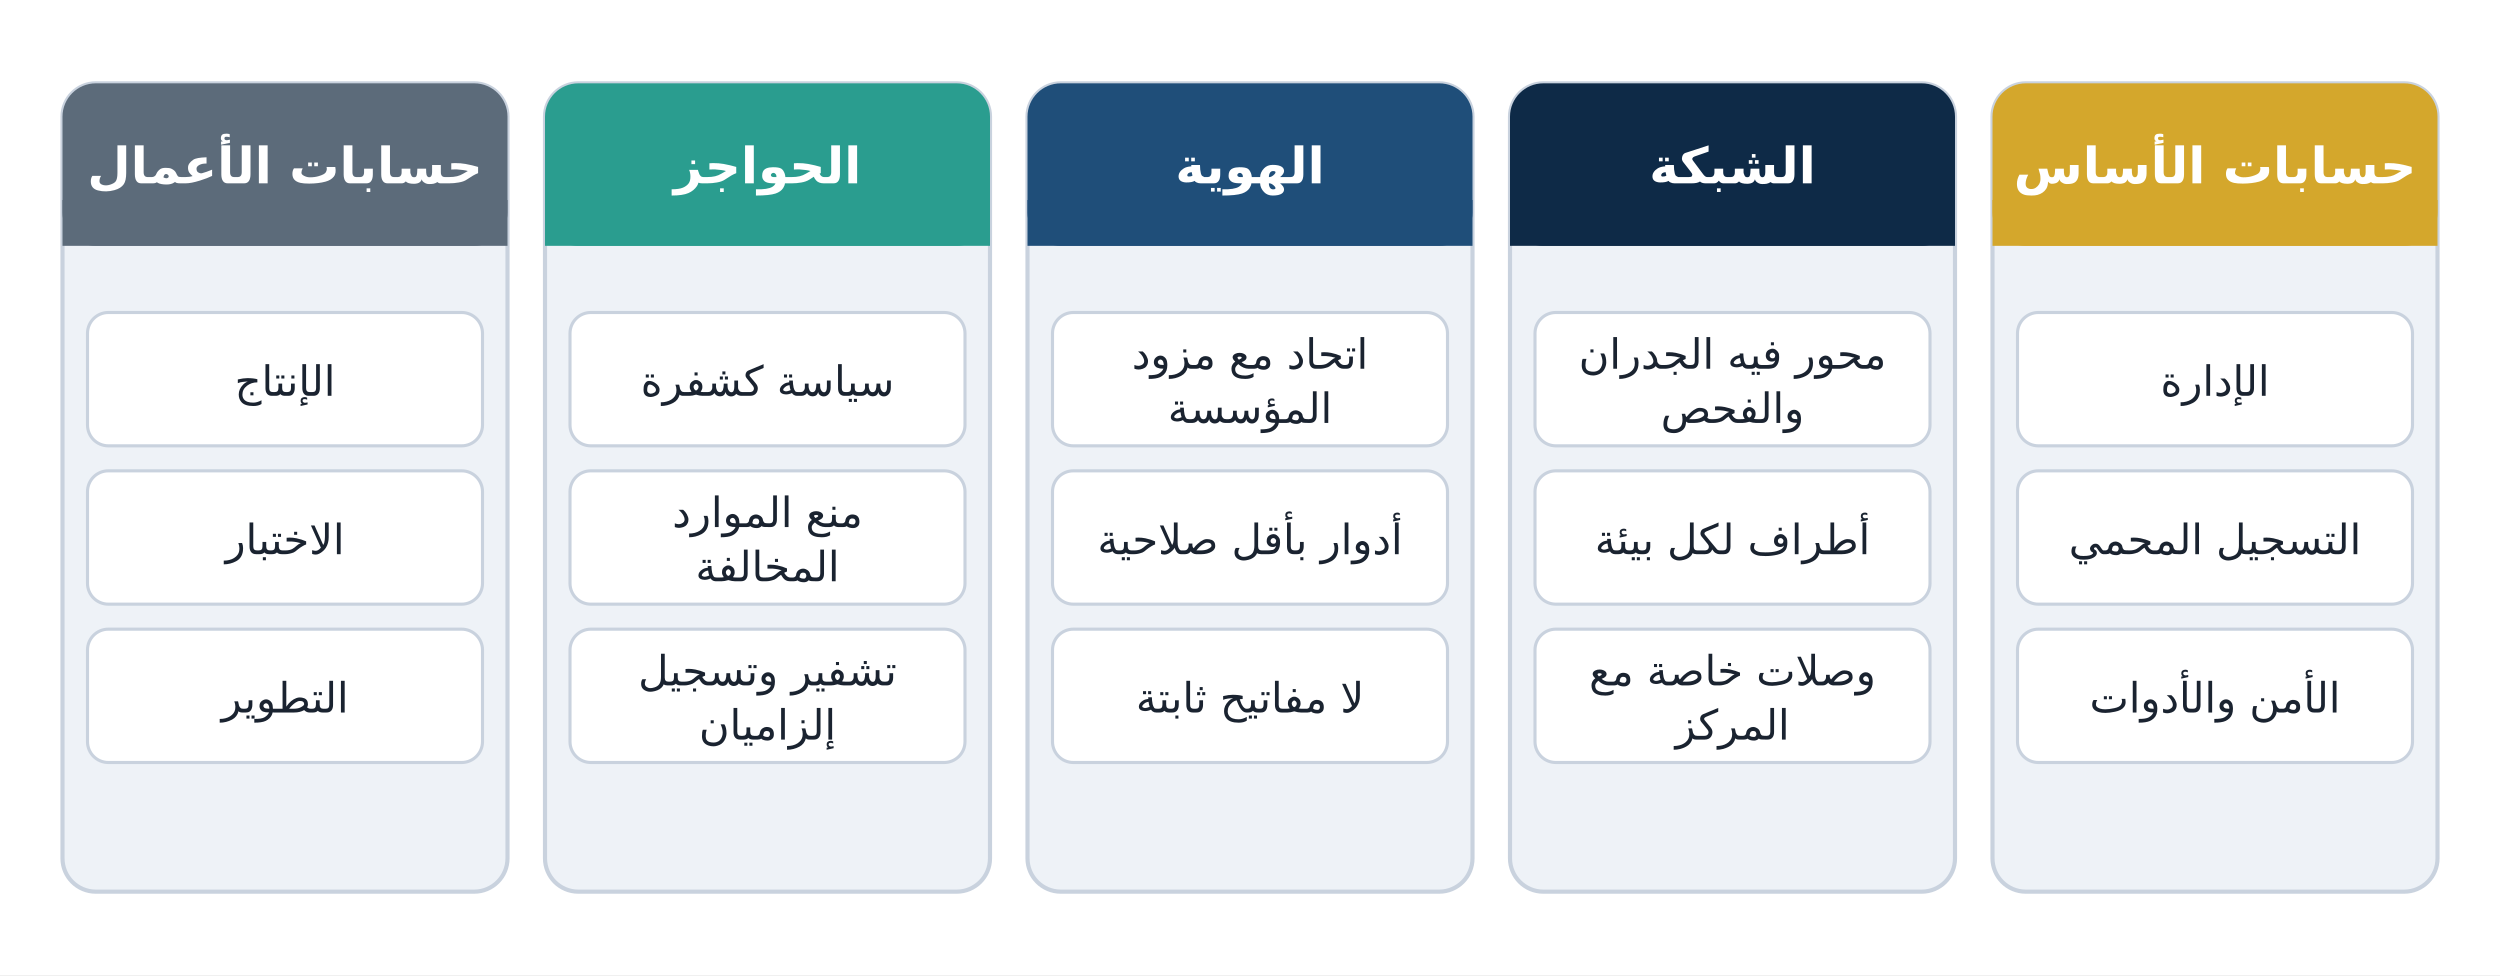
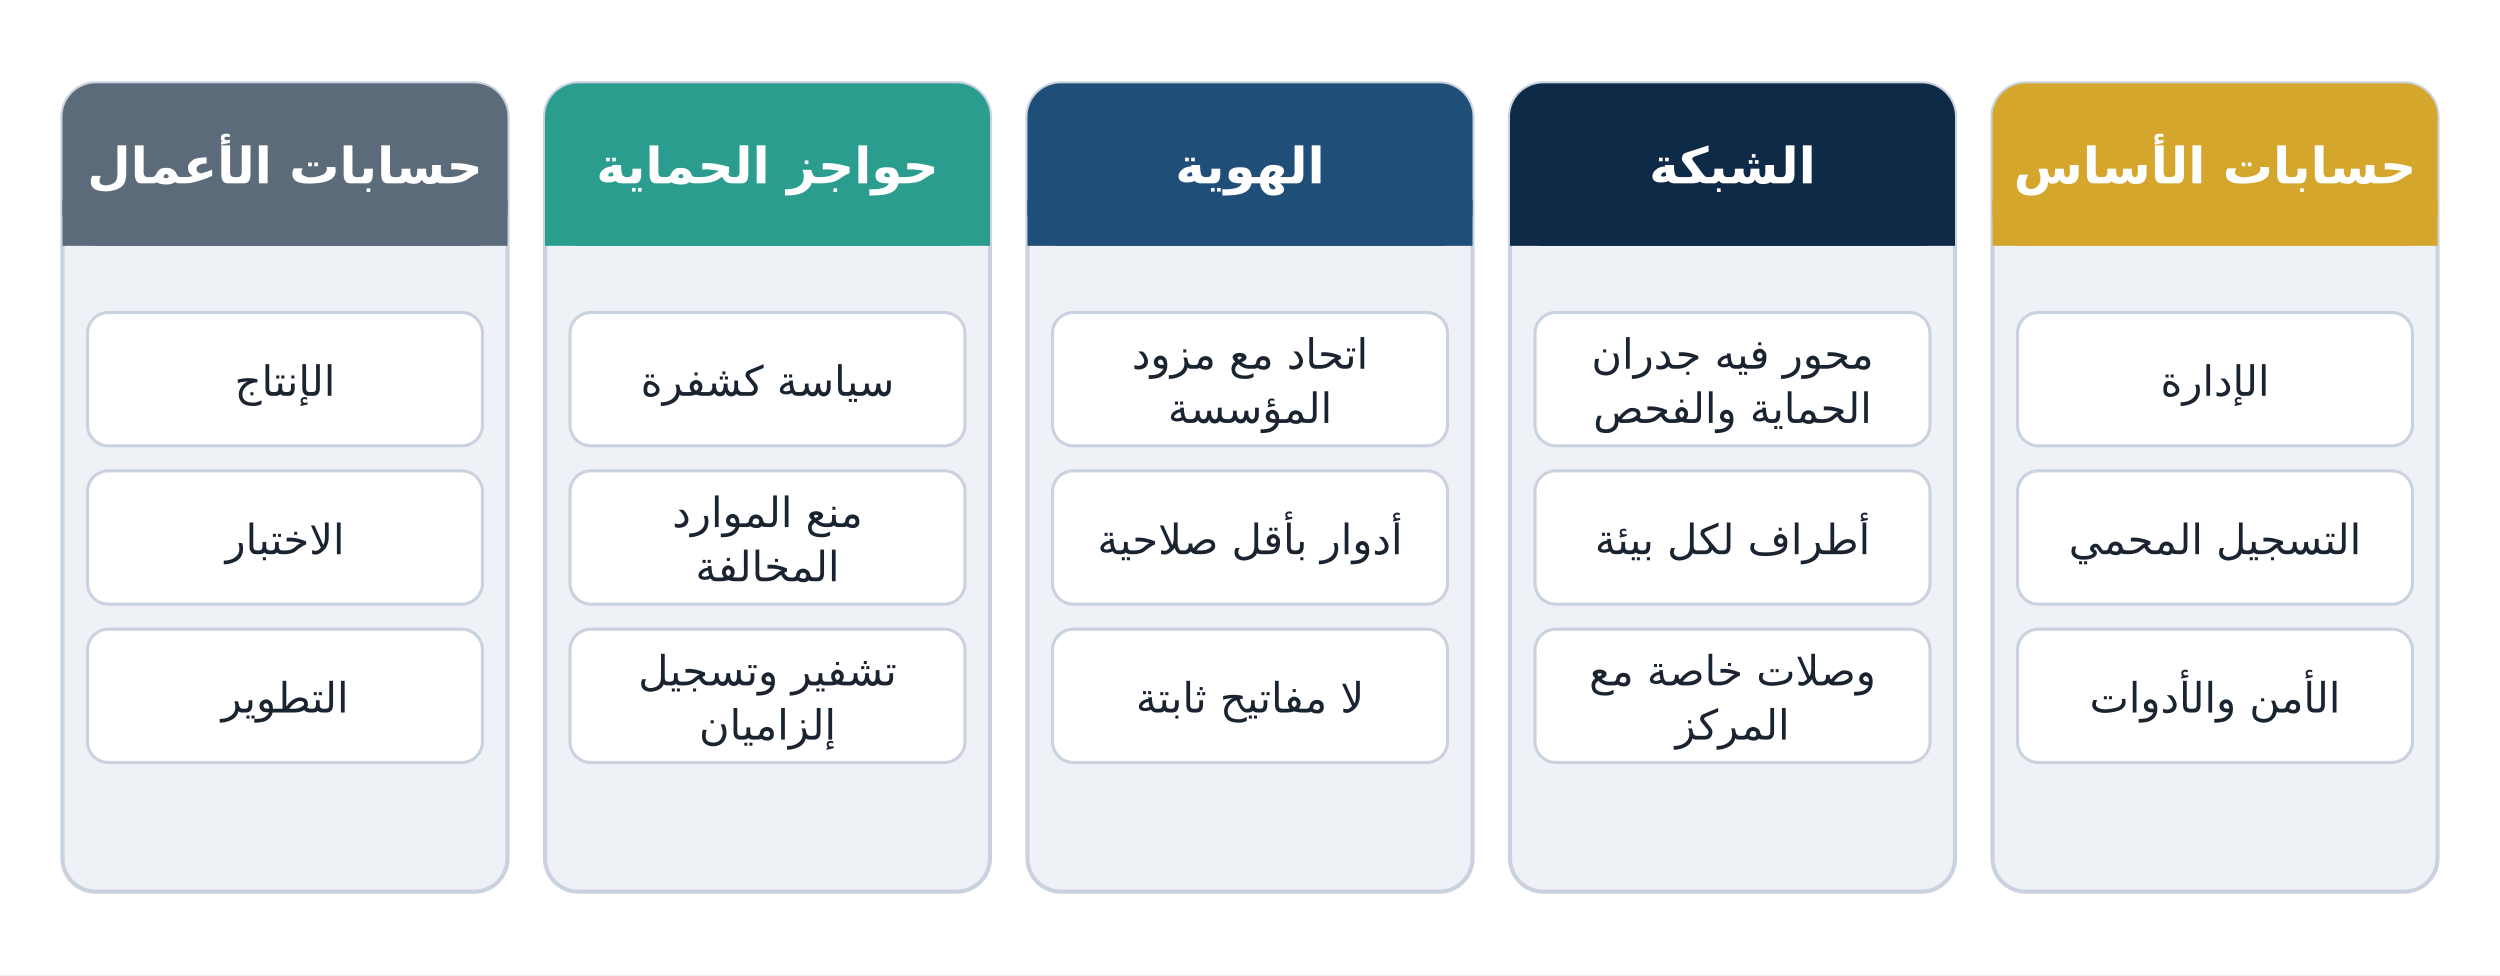
<svg xmlns="http://www.w3.org/2000/svg" width="1200" height="468" viewBox="0 0 1200 468">
  <defs>
    <marker id="arrow" viewBox="0 0 10 10" refX="9" refY="5" markerWidth="7" markerHeight="7" orient="auto-start-reverse">
      <path d="M 0 0 L 10 5 L 0 10 z" fill="#1A2330" />
    </marker>
  </defs>
  <rect width="1200" height="468" fill="#FFFFFF" />
  <rect x="956.4" y="40" width="213.6" height="388" rx="16" fill="#EEF2F7" stroke="#C9D2DE" stroke-width="2" />
  <rect x="956.4" y="40" width="213.6" height="78" rx="16" fill="#D4A72C" />
  <rect x="956.4" y="96" width="213.6" height="22" fill="#D4A72C" />
  <text x="1063.2" y="88.0" font-family="IBM Plex Sans Arabic" font-size="24" font-weight="bold" fill="#FFFFFF" text-anchor="middle" direction="rtl">حسابات الأساس</text>
  <rect x="968.4" y="150" width="189.6" height="64" rx="10" fill="#FFFFFF" stroke="#C9D2DE" stroke-width="1.5" />
  <text x="1063.2" y="190.0" font-family="IBM Plex Sans Arabic" font-size="20" font-weight="normal" fill="#1A2330" text-anchor="middle" direction="rtl">الإدارة</text>
  <rect x="968.4" y="226" width="189.6" height="64" rx="10" fill="#FFFFFF" stroke="#C9D2DE" stroke-width="1.5" />
  <text x="1063.2" y="266.0" font-family="IBM Plex Sans Arabic" font-size="20" font-weight="normal" fill="#1A2330" text-anchor="middle" direction="rtl">التسجيل المحمي</text>
  <rect x="968.4" y="302" width="189.6" height="64" rx="10" fill="#FFFFFF" stroke="#C9D2DE" stroke-width="1.5" />
  <text x="1063.2" y="342.0" font-family="IBM Plex Sans Arabic" font-size="20" font-weight="normal" fill="#1A2330" text-anchor="middle" direction="rtl">الأمن والأدوات</text>
  <rect x="724.8" y="40" width="213.6" height="388" rx="16" fill="#EEF2F7" stroke="#C9D2DE" stroke-width="2" />
  <rect x="724.8" y="40" width="213.6" height="78" rx="16" fill="#0E2A47" />
  <rect x="724.8" y="96" width="213.6" height="22" fill="#0E2A47" />
  <text x="831.6" y="88.0" font-family="IBM Plex Sans Arabic" font-size="24" font-weight="bold" fill="#FFFFFF" text-anchor="middle" direction="rtl">الشبكة</text>
  <rect x="736.8" y="150" width="189.6" height="64" rx="10" fill="#FFFFFF" stroke="#C9D2DE" stroke-width="1.5" />
-   <text x="831.6" y="177.0" font-family="IBM Plex Sans Arabic" font-size="20" font-weight="normal" fill="#1A2330" text-anchor="middle" direction="rtl">محور فيه الجدران</text>
-   <text x="831.6" y="203.0" font-family="IBM Plex Sans Arabic" font-size="20" font-weight="normal" fill="#1A2330" text-anchor="middle" direction="rtl">والفحص</text>
+   <text x="831.6" y="177.0" font-family="IBM Plex Sans Arabic" font-size="20" font-weight="normal" fill="#1A2330" text-anchor="middle" direction="rtl">محور فيه جدران</text>
+   <text x="831.6" y="203.0" font-family="IBM Plex Sans Arabic" font-size="20" font-weight="normal" fill="#1A2330" text-anchor="middle" direction="rtl">الحماية والفحص</text>
  <rect x="736.8" y="226" width="189.6" height="64" rx="10" fill="#FFFFFF" stroke="#C9D2DE" stroke-width="1.5" />
  <text x="831.6" y="266.0" font-family="IBM Plex Sans Arabic" font-size="20" font-weight="normal" fill="#1A2330" text-anchor="middle" direction="rtl">أطراف لكل بيئة</text>
  <rect x="736.8" y="302" width="189.6" height="64" rx="10" fill="#FFFFFF" stroke="#C9D2DE" stroke-width="1.5" />
  <text x="831.6" y="329.0" font-family="IBM Plex Sans Arabic" font-size="20" font-weight="normal" fill="#1A2330" text-anchor="middle" direction="rtl">وصلات خاصة مع</text>
  <text x="831.6" y="355.0" font-family="IBM Plex Sans Arabic" font-size="20" font-weight="normal" fill="#1A2330" text-anchor="middle" direction="rtl">المركز</text>
  <rect x="493.2" y="40" width="213.6" height="388" rx="16" fill="#EEF2F7" stroke="#C9D2DE" stroke-width="2" />
  <rect x="493.2" y="40" width="213.6" height="78" rx="16" fill="#1F4E79" />
  <rect x="493.2" y="96" width="213.6" height="22" fill="#1F4E79" />
  <text x="600.0" y="88.0" font-family="IBM Plex Sans Arabic" font-size="24" font-weight="bold" fill="#FFFFFF" text-anchor="middle" direction="rtl">الهوية</text>
  <rect x="505.2" y="150" width="189.6" height="64" rx="10" fill="#FFFFFF" stroke="#C9D2DE" stroke-width="1.5" />
  <text x="600.0" y="177.0" font-family="IBM Plex Sans Arabic" font-size="20" font-weight="normal" fill="#1A2330" text-anchor="middle" direction="rtl">اتحاد مع مزود</text>
  <text x="600.0" y="203.0" font-family="IBM Plex Sans Arabic" font-size="20" font-weight="normal" fill="#1A2330" text-anchor="middle" direction="rtl">المؤسسة</text>
  <rect x="505.2" y="226" width="189.6" height="64" rx="10" fill="#FFFFFF" stroke="#C9D2DE" stroke-width="1.5" />
  <text x="600.0" y="266.0" font-family="IBM Plex Sans Arabic" font-size="20" font-weight="normal" fill="#1A2330" text-anchor="middle" direction="rtl">أدوار بأقل صلاحية</text>
  <rect x="505.2" y="302" width="189.6" height="64" rx="10" fill="#FFFFFF" stroke="#C9D2DE" stroke-width="1.5" />
  <text x="600.0" y="342.0" font-family="IBM Plex Sans Arabic" font-size="20" font-weight="normal" fill="#1A2330" text-anchor="middle" direction="rtl">لا مفاتيح ثابتة</text>
  <rect x="261.6" y="40" width="213.6" height="388" rx="16" fill="#EEF2F7" stroke="#C9D2DE" stroke-width="2" />
  <rect x="261.6" y="40" width="213.6" height="78" rx="16" fill="#2A9D8F" />
  <rect x="261.6" y="96" width="213.6" height="22" fill="#2A9D8F" />
-   <text x="368.4" y="88.0" font-family="IBM Plex Sans Arabic" font-size="24" font-weight="bold" fill="#FFFFFF" text-anchor="middle" direction="rtl">الحواجز</text>
+   <text x="368.4" y="88.0" font-family="IBM Plex Sans Arabic" font-size="24" font-weight="bold" fill="#FFFFFF" text-anchor="middle" direction="rtl">حواجز الحماية</text>
  <rect x="273.6" y="150" width="189.6" height="64" rx="10" fill="#FFFFFF" stroke="#C9D2DE" stroke-width="1.5" />
  <text x="368.4" y="190.0" font-family="IBM Plex Sans Arabic" font-size="20" font-weight="normal" fill="#1A2330" text-anchor="middle" direction="rtl">سياسة كشفرة</text>
  <rect x="273.6" y="226" width="189.6" height="64" rx="10" fill="#FFFFFF" stroke="#C9D2DE" stroke-width="1.5" />
  <text x="368.4" y="253.0" font-family="IBM Plex Sans Arabic" font-size="20" font-weight="normal" fill="#1A2330" text-anchor="middle" direction="rtl">منع الموارد</text>
  <text x="368.4" y="279.0" font-family="IBM Plex Sans Arabic" font-size="20" font-weight="normal" fill="#1A2330" text-anchor="middle" direction="rtl">المخالفة</text>
  <rect x="273.6" y="302" width="189.6" height="64" rx="10" fill="#FFFFFF" stroke="#C9D2DE" stroke-width="1.5" />
  <text x="368.4" y="329.0" font-family="IBM Plex Sans Arabic" font-size="20" font-weight="normal" fill="#1A2330" text-anchor="middle" direction="rtl">تشفير وتسجيل</text>
  <text x="368.4" y="355.0" font-family="IBM Plex Sans Arabic" font-size="20" font-weight="normal" fill="#1A2330" text-anchor="middle" direction="rtl">إلزاميان</text>
  <rect x="30.0" y="40" width="213.6" height="388" rx="16" fill="#EEF2F7" stroke="#C9D2DE" stroke-width="2" />
  <rect x="30.0" y="40" width="213.6" height="78" rx="16" fill="#5C6B7A" />
  <rect x="30.0" y="96" width="213.6" height="22" fill="#5C6B7A" />
  <text x="136.8" y="88.0" font-family="IBM Plex Sans Arabic" font-size="24" font-weight="bold" fill="#FFFFFF" text-anchor="middle" direction="rtl">حسابات الأعمال</text>
  <rect x="42.0" y="150" width="189.6" height="64" rx="10" fill="#FFFFFF" stroke="#C9D2DE" stroke-width="1.5" />
  <text x="136.8" y="190.0" font-family="IBM Plex Sans Arabic" font-size="20" font-weight="normal" fill="#1A2330" text-anchor="middle" direction="rtl">الإنتاج</text>
  <rect x="42.0" y="226" width="189.6" height="64" rx="10" fill="#FFFFFF" stroke="#C9D2DE" stroke-width="1.5" />
  <text x="136.8" y="266.0" font-family="IBM Plex Sans Arabic" font-size="20" font-weight="normal" fill="#1A2330" text-anchor="middle" direction="rtl">الاختبار</text>
  <rect x="42.0" y="302" width="189.6" height="64" rx="10" fill="#FFFFFF" stroke="#C9D2DE" stroke-width="1.5" />
  <text x="136.8" y="342.0" font-family="IBM Plex Sans Arabic" font-size="20" font-weight="normal" fill="#1A2330" text-anchor="middle" direction="rtl">التطوير</text>
</svg>
